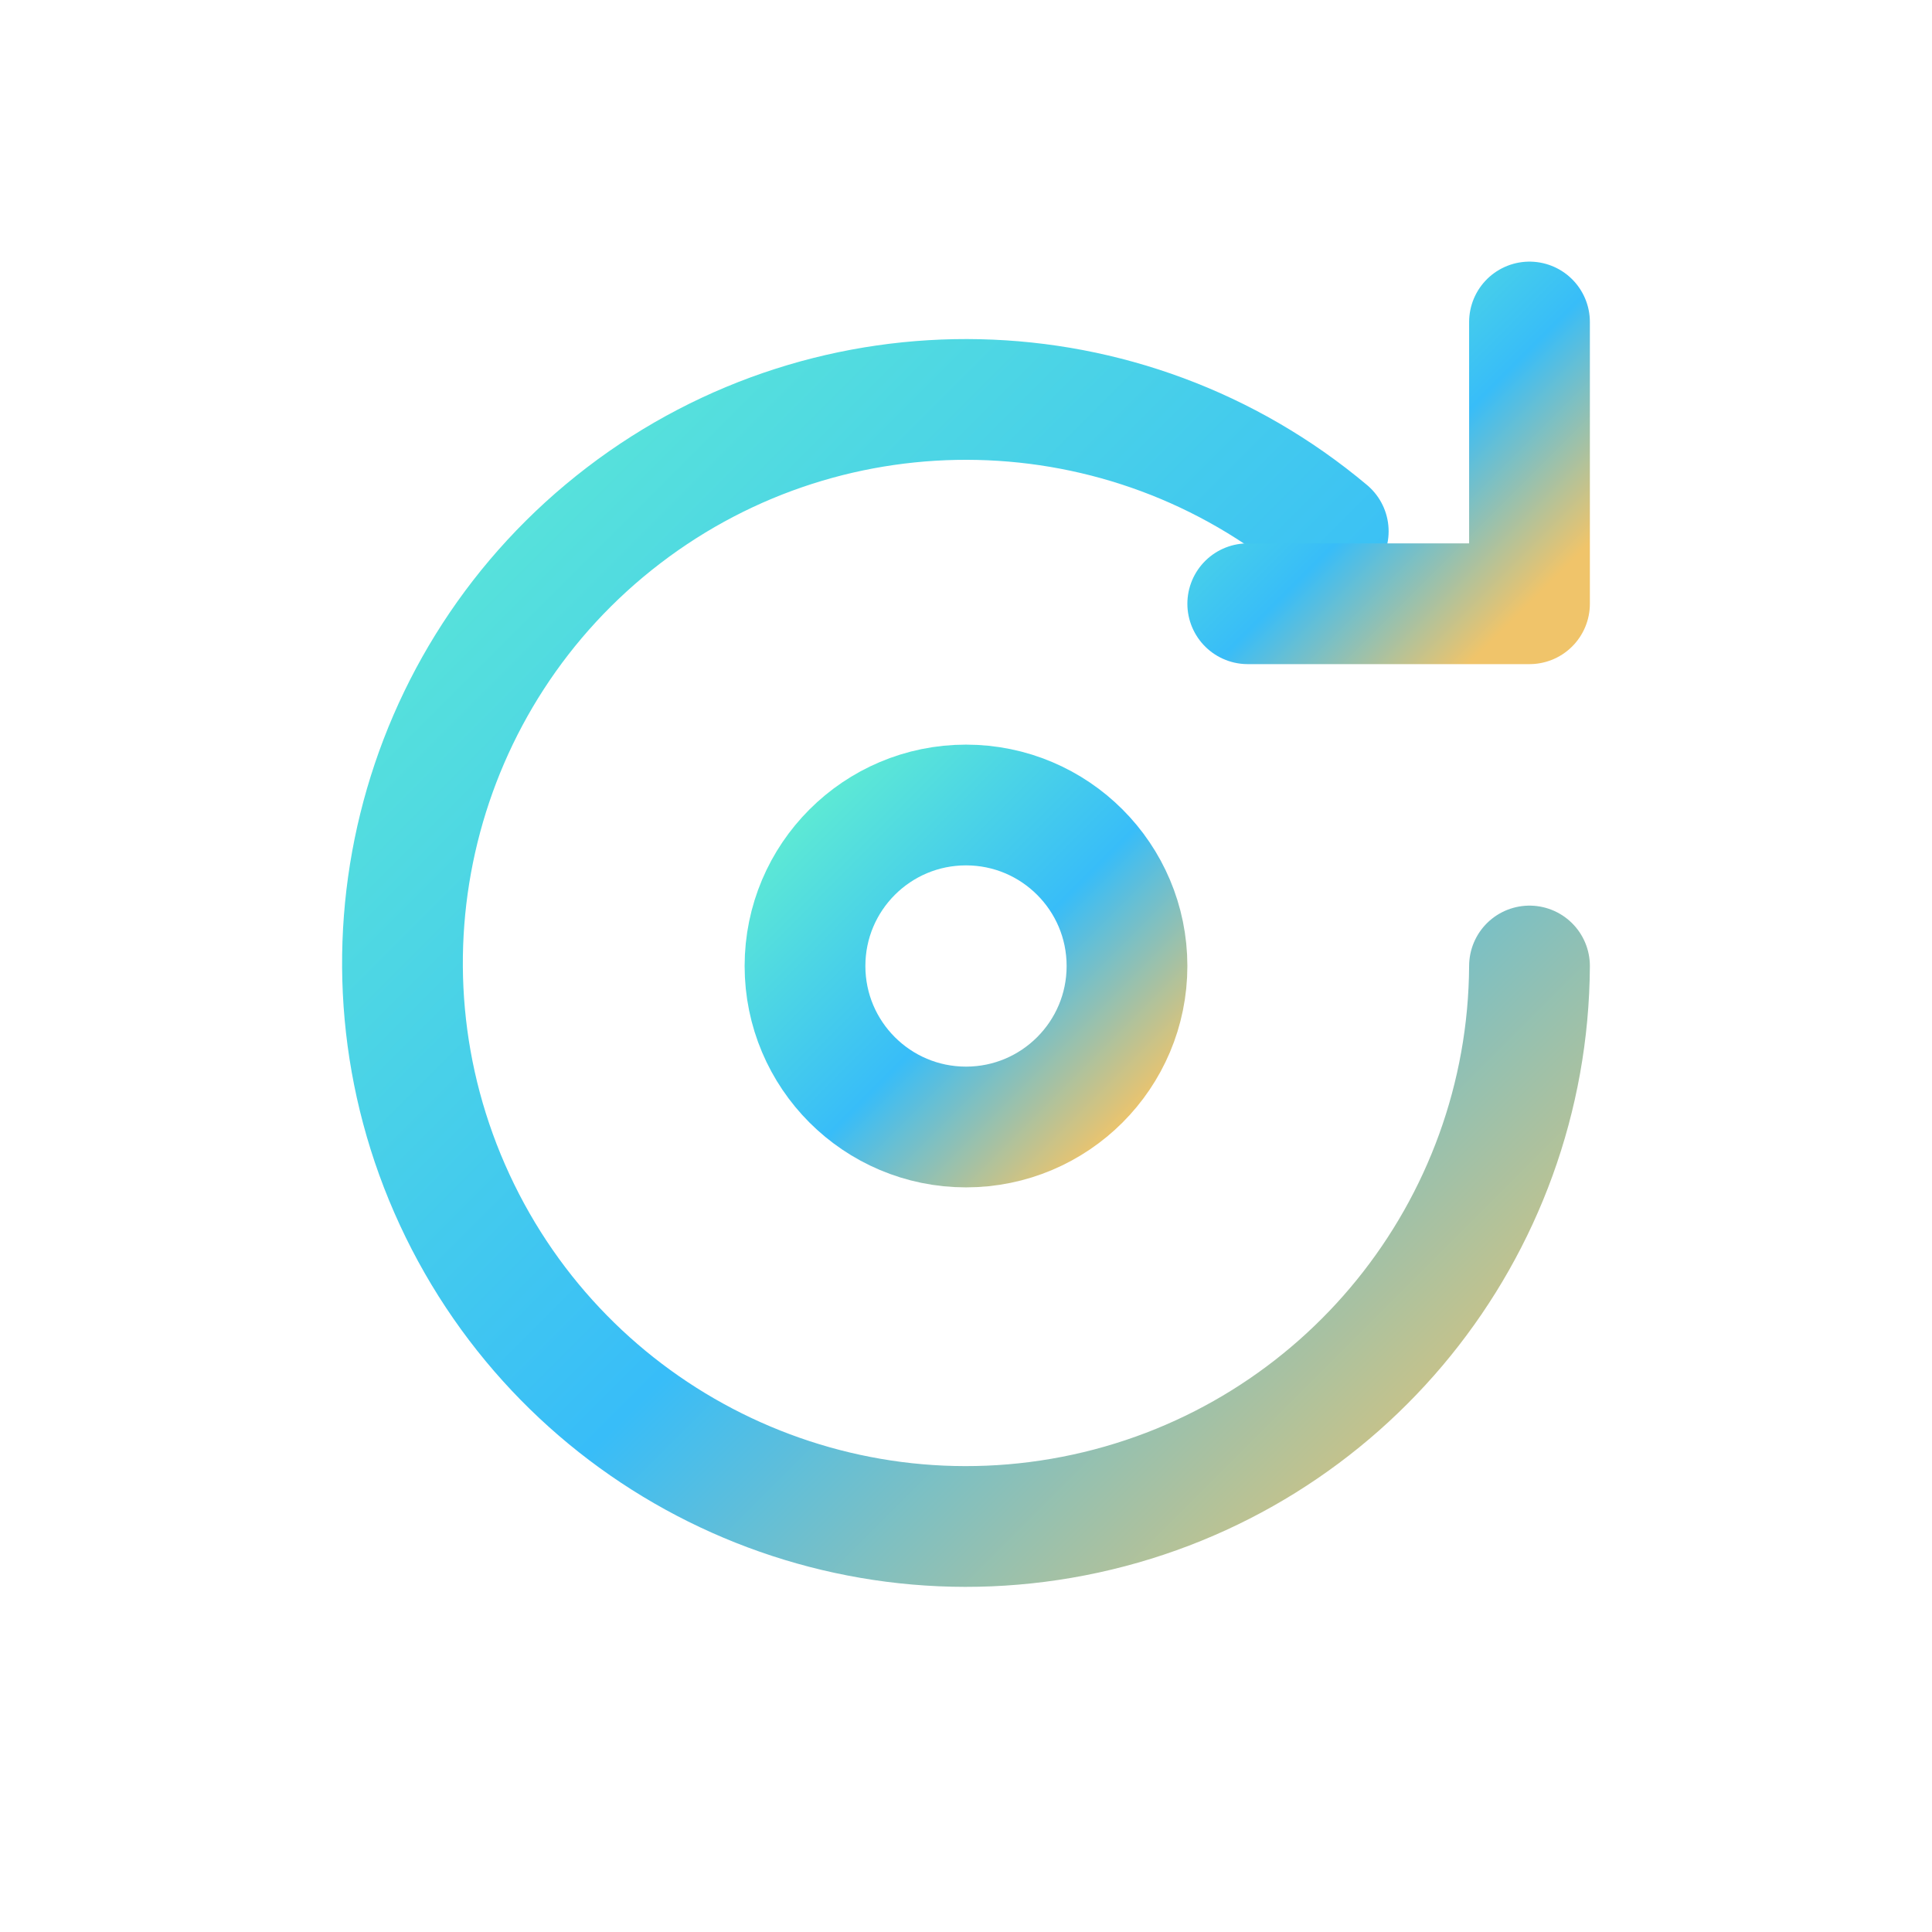
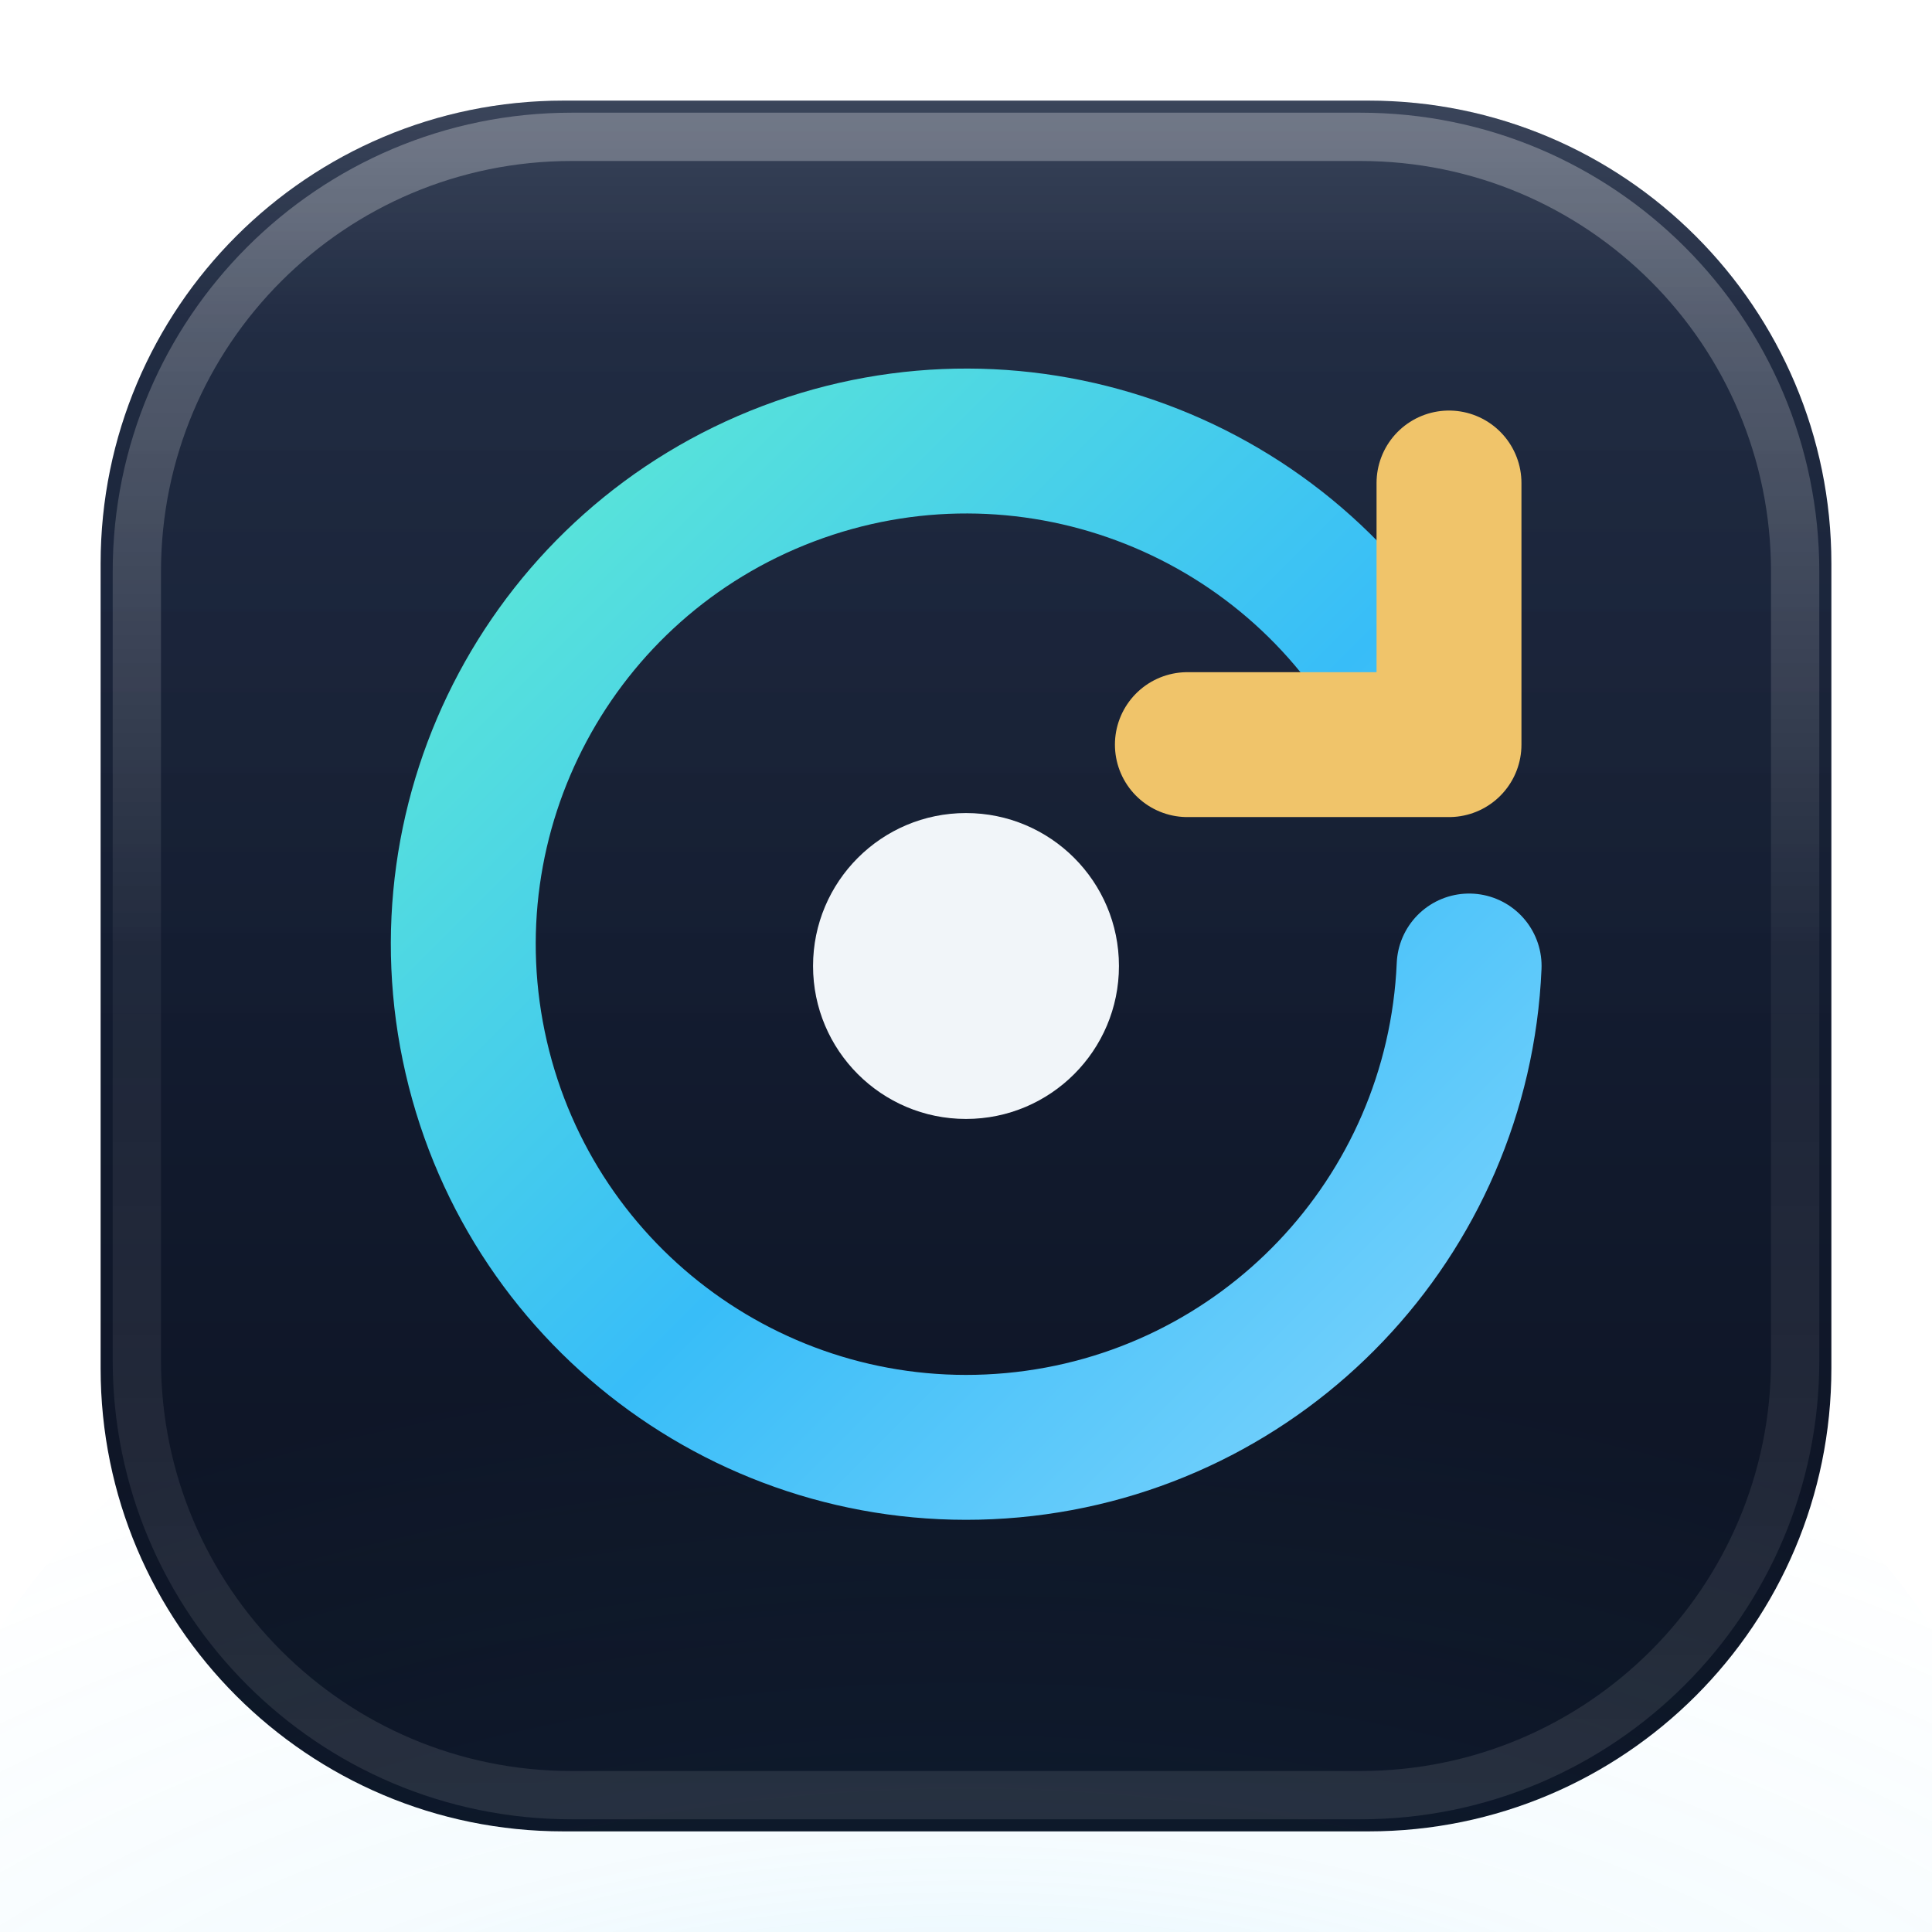
<svg xmlns="http://www.w3.org/2000/svg" viewBox="0 0 48 48" width="48" height="48">
  <defs>
+     <linearGradient id="tile" x1="0" y1="0" x2="0" y2="1">
+       <stop offset="0" stop-color="#1b2740" />
+       <stop offset="1" stop-color="#0b1120" />
+     </linearGradient>
+     <linearGradient id="scene" x1="0" y1="0" x2="0" y2="1">
+       <stop offset="0" stop-color="#ffffff" stop-opacity="0.14" />
+       <stop offset="0.14" stop-color="#ffffff" stop-opacity="0.035" />
+       <stop offset="0.55" stop-color="#ffffff" stop-opacity="0" />
+     </linearGradient>
+     <linearGradient id="edge" x1="0" y1="0" x2="0" y2="1">
+       <stop offset="0" stop-color="#ffffff" stop-opacity="0.28" />
+       <stop offset="0.5" stop-color="#ffffff" stop-opacity="0.05" />
+       <stop offset="1" stop-color="#ffffff" stop-opacity="0.10" />
+     </linearGradient>
    <linearGradient id="g" x1="0" y1="0" x2="1" y2="1">
      <stop offset="0" stop-color="#5eead4" />
-       <stop offset=".55" stop-color="#38bdf8" />
-       <stop offset="1" stop-color="#f0c46a" />
+       <stop offset="0.55" stop-color="#38bdf8" />
+       <stop offset="1" stop-color="#7dd3fc" />
    </linearGradient>
+     <linearGradient id="gd" x1="0" y1="0" x2="1" y2="1">
+       <stop offset="0" stop-color="#14b8a6" />
+       <stop offset="1" stop-color="#2563eb" />
+     </linearGradient>
+     <radialGradient id="glow" cx="0.5" cy="1" r="0.9">
+       <stop offset="0" stop-color="#38bdf8" stop-opacity="0.30" />
+       <stop offset="0.6" stop-color="#38bdf8" stop-opacity="0.05" />
+       <stop offset="1" stop-color="#38bdf8" stop-opacity="0" />
+     </radialGradient>
  </defs>
-   <g fill="none" stroke="url(#g)" stroke-width="3" stroke-linecap="round" stroke-linejoin="round">
-     <path d="M38 24a14 14 0 1 1-5-10.8" />
-     <path d="M38 8v7h-7" />
-     <circle cx="24" cy="24" r="4" />
-   </g>
+   <rect x="2.5" y="2.5" width="43" height="43" rx="11.5" fill="url(#tile)" />
+   <ellipse cx="24" cy="47" rx="26" ry="17" fill="url(#glow)" />
+   <rect x="2.5" y="2.5" width="43" height="43" rx="11.5" fill="url(#scene)" />
+   <rect x="3.4" y="3.4" width="41.2" height="41.2" rx="10.8" fill="none" stroke="url(#edge)" stroke-width="1.2" />
+   <path d="M35 17.5A12.5 12.5 0 1 0 36.5 24" fill="none" stroke="url(#g)" stroke-width="3.6" stroke-linecap="round" />
+   <path d="M36 12v6.5h-6.5" fill="none" stroke="#f0c46a" stroke-width="3.6" stroke-linecap="round" stroke-linejoin="round" />
+   <circle cx="24" cy="24" r="3.8" fill="#f1f5f9" />
</svg>
